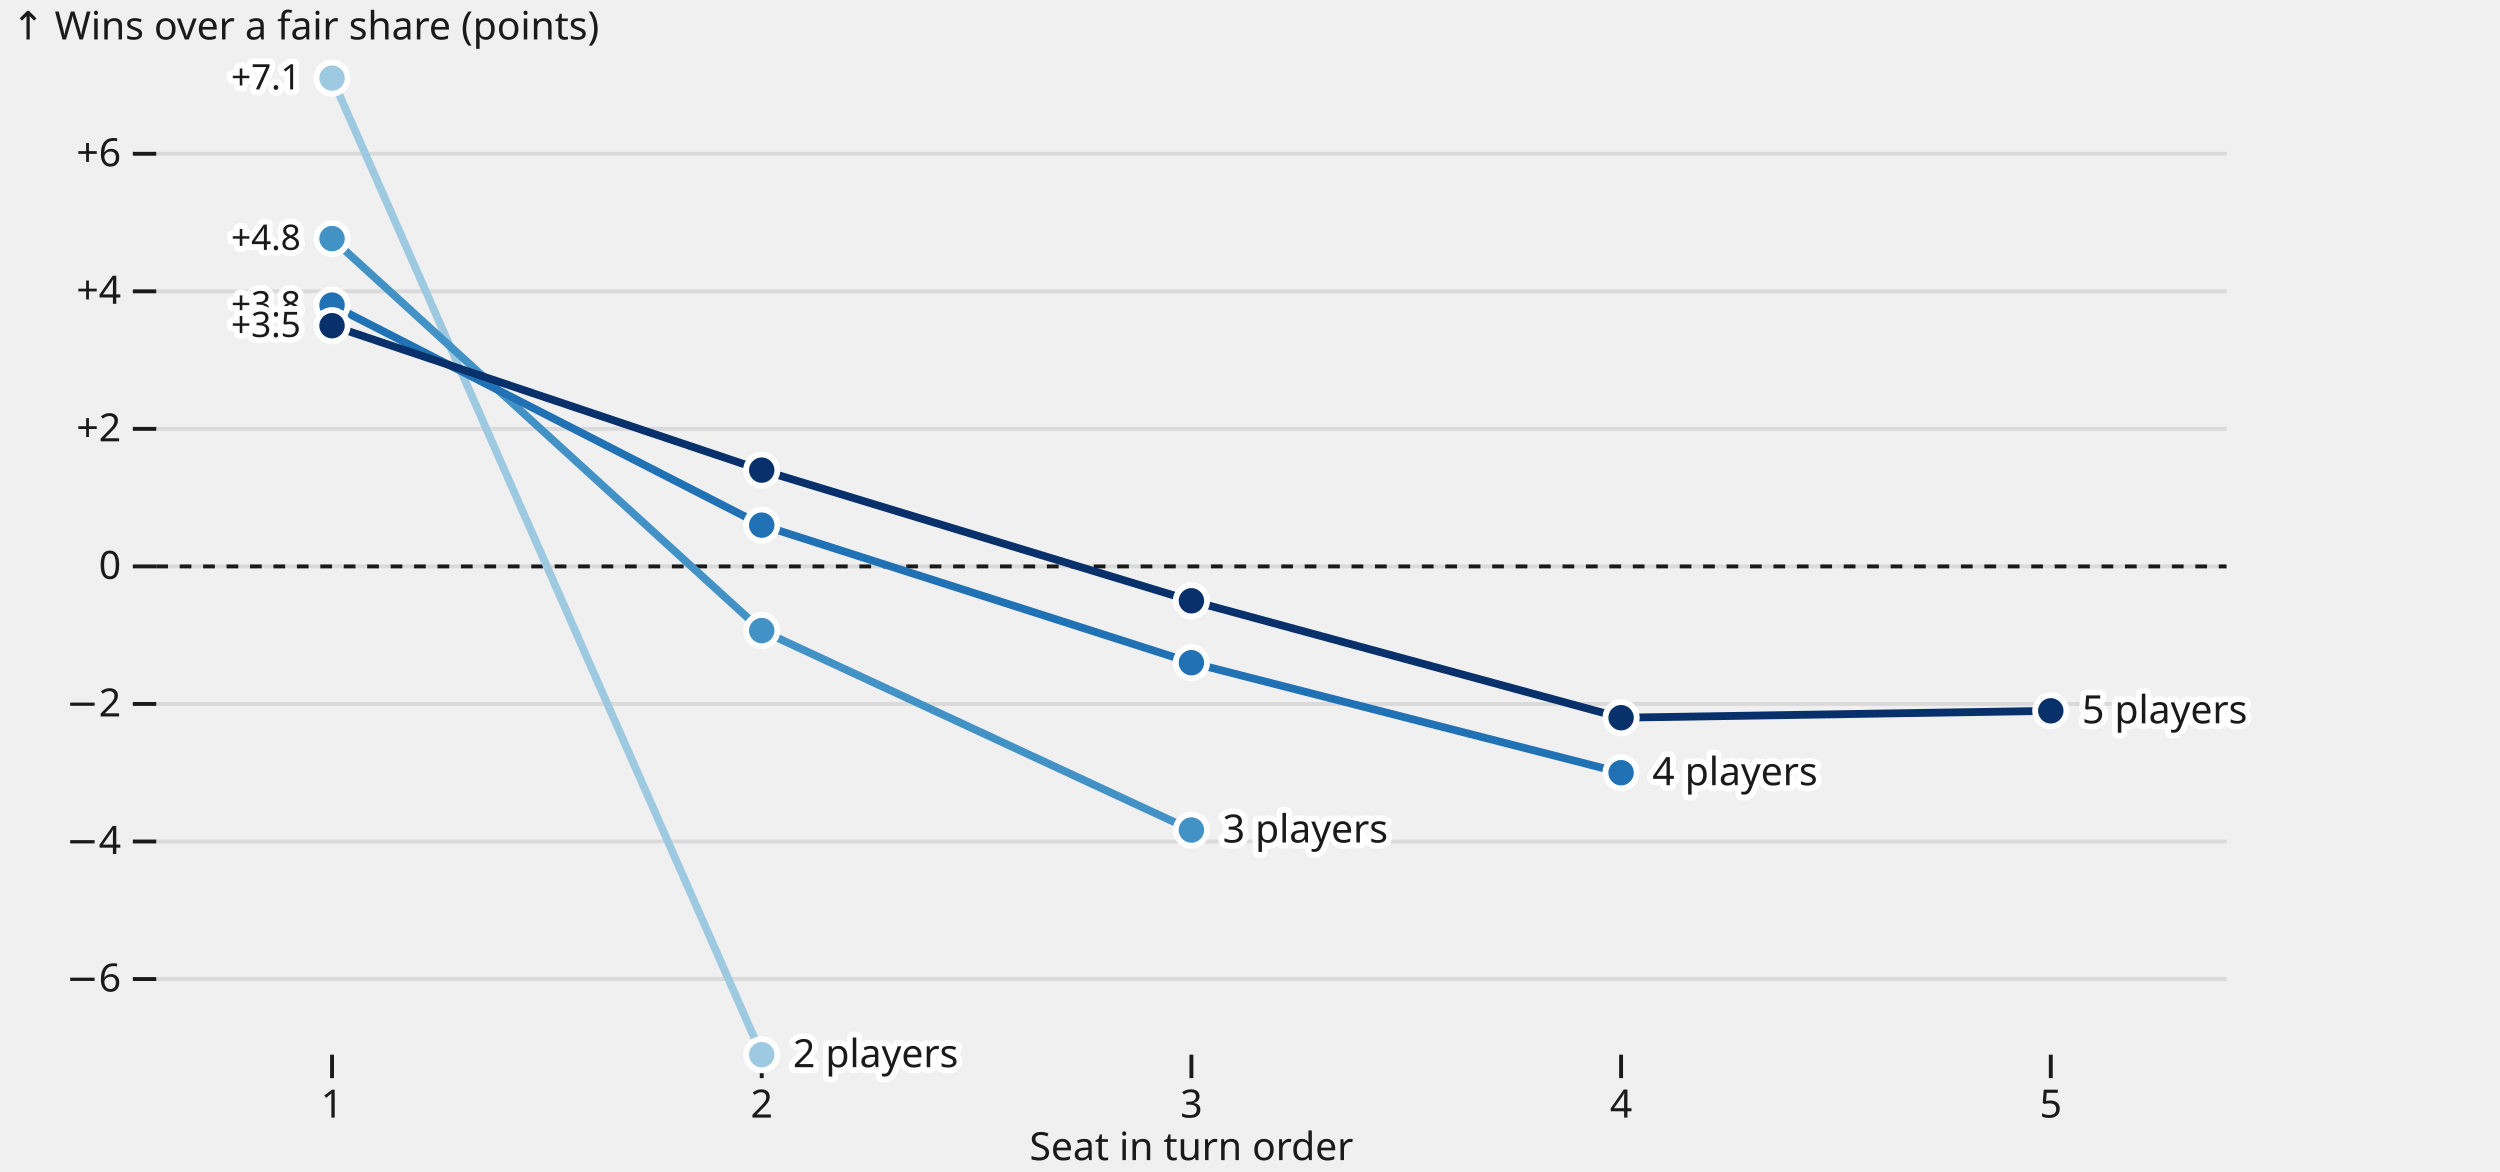
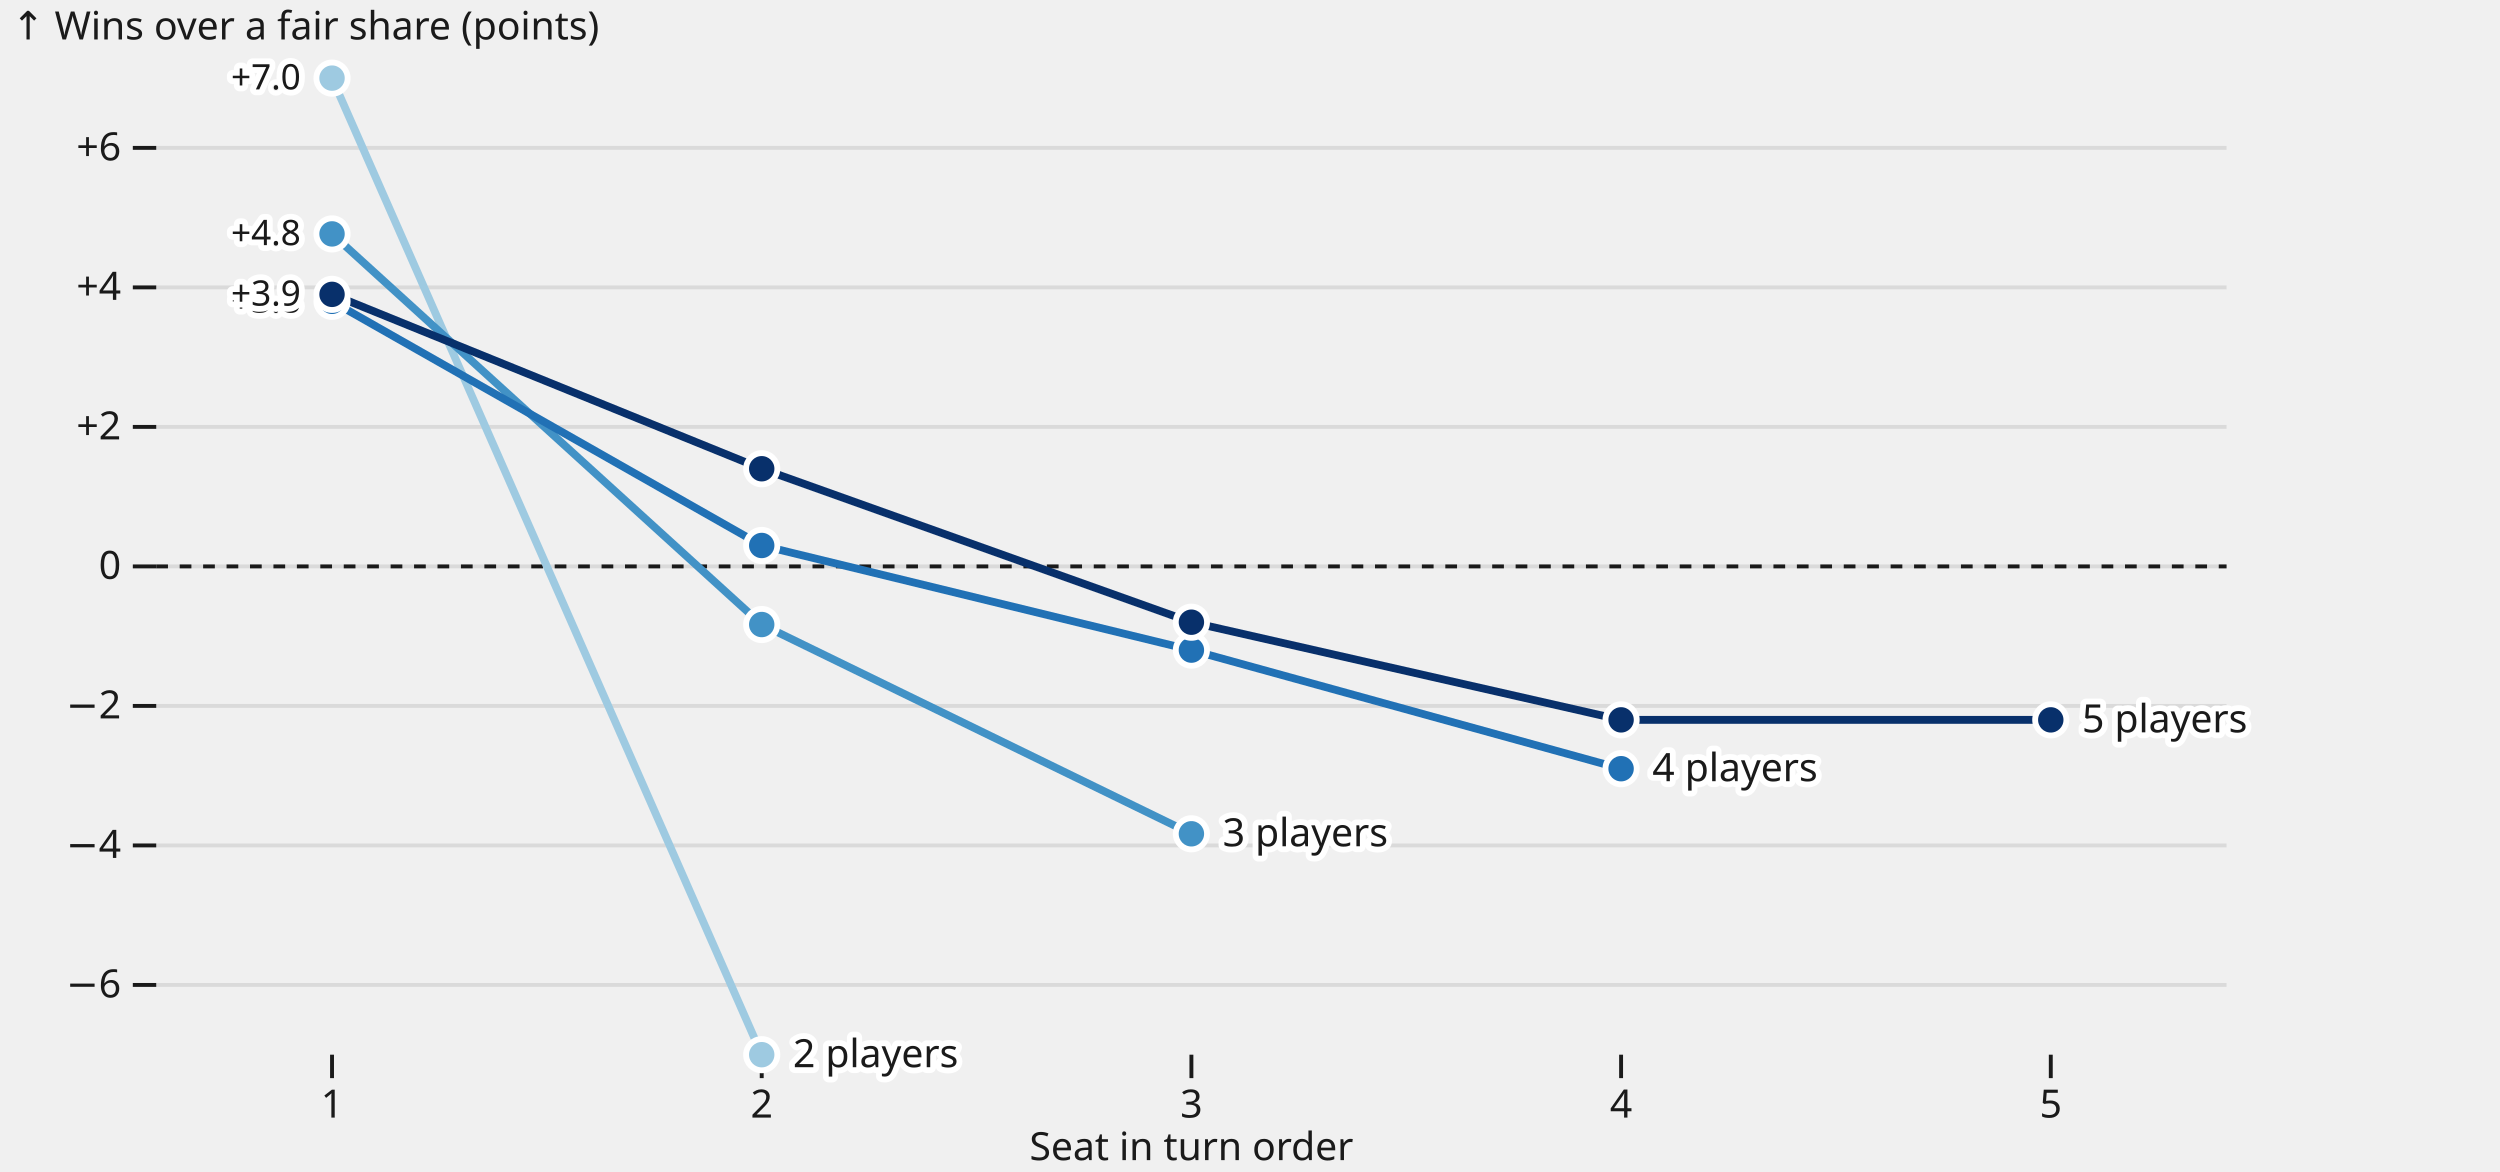
<svg xmlns="http://www.w3.org/2000/svg" class="plot-d6a7b5" fill="currentColor" font-family="system-ui, sans-serif" font-size="10" text-anchor="middle" width="640" height="300" viewBox="0 0 640 300" style="background: rgb(255, 255, 255); color: rgb(26, 26, 26);">
  <style>@media (prefers-color-scheme: dark) { :root { filter: invert(1) hue-rotate(180deg); background: none !important } }</style>
  <style>:where(.plot-d6a7b5) {
  --plot-background: white;
  display: block;
  height: auto;
  height: intrinsic;
  max-width: 100%;
}
:where(.plot-d6a7b5 text),
:where(.plot-d6a7b5 tspan) {
  white-space: pre;
}</style>
  <g aria-label="y-grid" aria-hidden="true" stroke="currentColor" stroke-opacity="0.1">
-     <line x1="40" x2="570" y1="250.634" y2="250.634" />
-     <line x1="40" x2="570" y1="215.423" y2="215.423" />
-     <line x1="40" x2="570" y1="180.211" y2="180.211" />
+     <line x1="40" x2="570" y1="252.143" y2="252.143" />
+     <line x1="40" x2="570" y1="216.429" y2="216.429" />
+     <line x1="40" x2="570" y1="180.714" y2="180.714" />
    <line x1="40" x2="570" y1="145" y2="145" />
-     <line x1="40" x2="570" y1="109.789" y2="109.789" />
-     <line x1="40" x2="570" y1="74.577" y2="74.577" />
-     <line x1="40" x2="570" y1="39.366" y2="39.366" />
+     <line x1="40" x2="570" y1="109.286" y2="109.286" />
+     <line x1="40" x2="570" y1="73.571" y2="73.571" />
+     <line x1="40" x2="570" y1="37.857" y2="37.857" />
  </g>
  <g aria-label="y-axis tick" aria-hidden="true" fill="none" stroke="currentColor">
-     <path transform="translate(40,250.6338)" d="M0,0L-6,0" />
-     <path transform="translate(40,215.4225)" d="M0,0L-6,0" />
-     <path transform="translate(40,180.2113)" d="M0,0L-6,0" />
+     <path transform="translate(40,252.1429)" d="M0,0L-6,0" />
+     <path transform="translate(40,216.4286)" d="M0,0L-6,0" />
+     <path transform="translate(40,180.7143)" d="M0,0L-6,0" />
    <path transform="translate(40,145)" d="M0,0L-6,0" />
-     <path transform="translate(40,109.7887)" d="M0,0L-6,0" />
-     <path transform="translate(40,74.57746)" d="M0,0L-6,0" />
-     <path transform="translate(40,39.3662)" d="M0,0L-6,0" />
+     <path transform="translate(40,109.2857)" d="M0,0L-6,0" />
+     <path transform="translate(40,73.57143)" d="M0,0L-6,0" />
+     <path transform="translate(40,37.85714)" d="M0,0L-6,0" />
  </g>
  <g aria-label="y-axis tick label" text-anchor="end" font-variant="tabular-nums" transform="translate(-9,0)">
-     <text y="0.32em" transform="translate(40,250.6338)">−6</text>
-     <text y="0.32em" transform="translate(40,215.4225)">−4</text>
-     <text y="0.32em" transform="translate(40,180.2113)">−2</text>
+     <text y="0.32em" transform="translate(40,252.1429)">−6</text>
+     <text y="0.32em" transform="translate(40,216.4286)">−4</text>
+     <text y="0.32em" transform="translate(40,180.7143)">−2</text>
    <text y="0.32em" transform="translate(40,145)">0</text>
-     <text y="0.32em" transform="translate(40,109.7887)">+2</text>
-     <text y="0.32em" transform="translate(40,74.57746)">+4</text>
-     <text y="0.32em" transform="translate(40,39.3662)">+6</text>
+     <text y="0.32em" transform="translate(40,109.2857)">+2</text>
+     <text y="0.32em" transform="translate(40,73.57143)">+4</text>
+     <text y="0.32em" transform="translate(40,37.85714)">+6</text>
  </g>
  <g aria-label="y-axis label" text-anchor="start" transform="translate(-37,-17)">
    <text y="0.71em" transform="translate(40,20)">↑ Wins over a fair share (points)</text>
  </g>
  <g aria-label="x-axis tick" aria-hidden="true" fill="none" stroke="currentColor">
    <path transform="translate(85,270)" d="M0,0L0,6" />
    <path transform="translate(195,270)" d="M0,0L0,6" />
    <path transform="translate(305,270)" d="M0,0L0,6" />
    <path transform="translate(415,270)" d="M0,0L0,6" />
    <path transform="translate(525,270)" d="M0,0L0,6" />
  </g>
  <g aria-label="x-axis tick label" transform="translate(0,9)">
    <text y="0.71em" transform="translate(85,270)">1</text>
    <text y="0.71em" transform="translate(195,270)">2</text>
    <text y="0.71em" transform="translate(305,270)">3</text>
    <text y="0.71em" transform="translate(415,270)">4</text>
    <text y="0.71em" transform="translate(525,270)">5</text>
  </g>
  <g aria-label="x-axis label" transform="translate(0,27)">
    <text transform="translate(305,270)">Seat in turn order</text>
  </g>
  <g aria-label="rule" stroke="#1a1a1a" stroke-dasharray="3,3">
    <line x1="40" x2="570" y1="145" y2="145" />
  </g>
  <g aria-label="line" fill="none" stroke-width="2" stroke-linejoin="round" stroke-linecap="round">
    <path stroke="#9ecae1" d="M85,20L195,270" />
-     <path stroke="#4292c6" d="M85,61.08L195,161.432L305,212.488" />
-     <path stroke="#2171b5" d="M85,78.099L195,134.437L305,169.648L415,197.817" />
-     <path stroke="#08306b" d="M85,83.38L195,120.352L305,153.803L415,183.732L525,181.972" />
+     <path stroke="#4292c6" d="M85,59.881L195,159.881L305,213.452" />
+     <path stroke="#2171b5" d="M85,77.143L195,139.643L305,166.429L415,196.786" />
+     <path stroke="#08306b" d="M85,75.357L195,120L305,159.286L415,184.286L525,184.286" />
  </g>
  <g aria-label="dot" stroke="#ffffff" stroke-width="1.5">
    <circle cx="85" cy="20" r="4" fill="#9ecae1" />
    <circle cx="195" cy="270" r="4" fill="#9ecae1" />
-     <circle cx="85" cy="61.08" r="4" fill="#4292c6" />
-     <circle cx="195" cy="161.432" r="4" fill="#4292c6" />
-     <circle cx="305" cy="212.488" r="4" fill="#4292c6" />
-     <circle cx="85" cy="78.099" r="4" fill="#2171b5" />
-     <circle cx="195" cy="134.437" r="4" fill="#2171b5" />
-     <circle cx="305" cy="169.648" r="4" fill="#2171b5" />
-     <circle cx="415" cy="197.817" r="4" fill="#2171b5" />
-     <circle cx="85" cy="83.38" r="4" fill="#08306b" />
-     <circle cx="195" cy="120.352" r="4" fill="#08306b" />
-     <circle cx="305" cy="153.803" r="4" fill="#08306b" />
-     <circle cx="415" cy="183.732" r="4" fill="#08306b" />
-     <circle cx="525" cy="181.972" r="4" fill="#08306b" />
+     <circle cx="85" cy="59.881" r="4" fill="#4292c6" />
+     <circle cx="195" cy="159.881" r="4" fill="#4292c6" />
+     <circle cx="305" cy="213.452" r="4" fill="#4292c6" />
+     <circle cx="85" cy="77.143" r="4" fill="#2171b5" />
+     <circle cx="195" cy="139.643" r="4" fill="#2171b5" />
+     <circle cx="305" cy="166.429" r="4" fill="#2171b5" />
+     <circle cx="415" cy="196.786" r="4" fill="#2171b5" />
+     <circle cx="85" cy="75.357" r="4" fill="#08306b" />
+     <circle cx="195" cy="120" r="4" fill="#08306b" />
+     <circle cx="305" cy="159.286" r="4" fill="#08306b" />
+     <circle cx="415" cy="184.286" r="4" fill="#08306b" />
+     <circle cx="525" cy="184.286" r="4" fill="#08306b" />
  </g>
  <g aria-label="text" stroke="#ffffff" stroke-width="3" stroke-linejoin="round" paint-order="stroke" text-anchor="end" font-size="9" transform="translate(-8,0)">
-     <text y="0.32em" transform="translate(85,20)">+7.1</text>
-     <text y="0.32em" transform="translate(85,61.07981)">+4.8</text>
-     <text y="0.32em" transform="translate(85,78.09859)">+3.8</text>
-     <text y="0.32em" transform="translate(85,83.38028)">+3.5</text>
+     <text y="0.32em" transform="translate(85,20)">+7.0</text>
+     <text y="0.32em" transform="translate(85,59.88095)">+4.8</text>
+     <text y="0.32em" transform="translate(85,77.14286)">+3.8</text>
+     <text y="0.32em" transform="translate(85,75.35714)">+3.9</text>
  </g>
  <g aria-label="text" stroke="#ffffff" stroke-width="3" stroke-linejoin="round" paint-order="stroke" text-anchor="start" transform="translate(8,0)">
    <text y="0.32em" transform="translate(195,270)">2 players</text>
-     <text y="0.32em" transform="translate(305,212.4883)">3 players</text>
-     <text y="0.32em" transform="translate(415,197.8169)">4 players</text>
-     <text y="0.32em" transform="translate(525,181.9718)">5 players</text>
+     <text y="0.32em" transform="translate(305,213.4524)">3 players</text>
+     <text y="0.32em" transform="translate(415,196.7857)">4 players</text>
+     <text y="0.32em" transform="translate(525,184.2857)">5 players</text>
  </g>
</svg>
